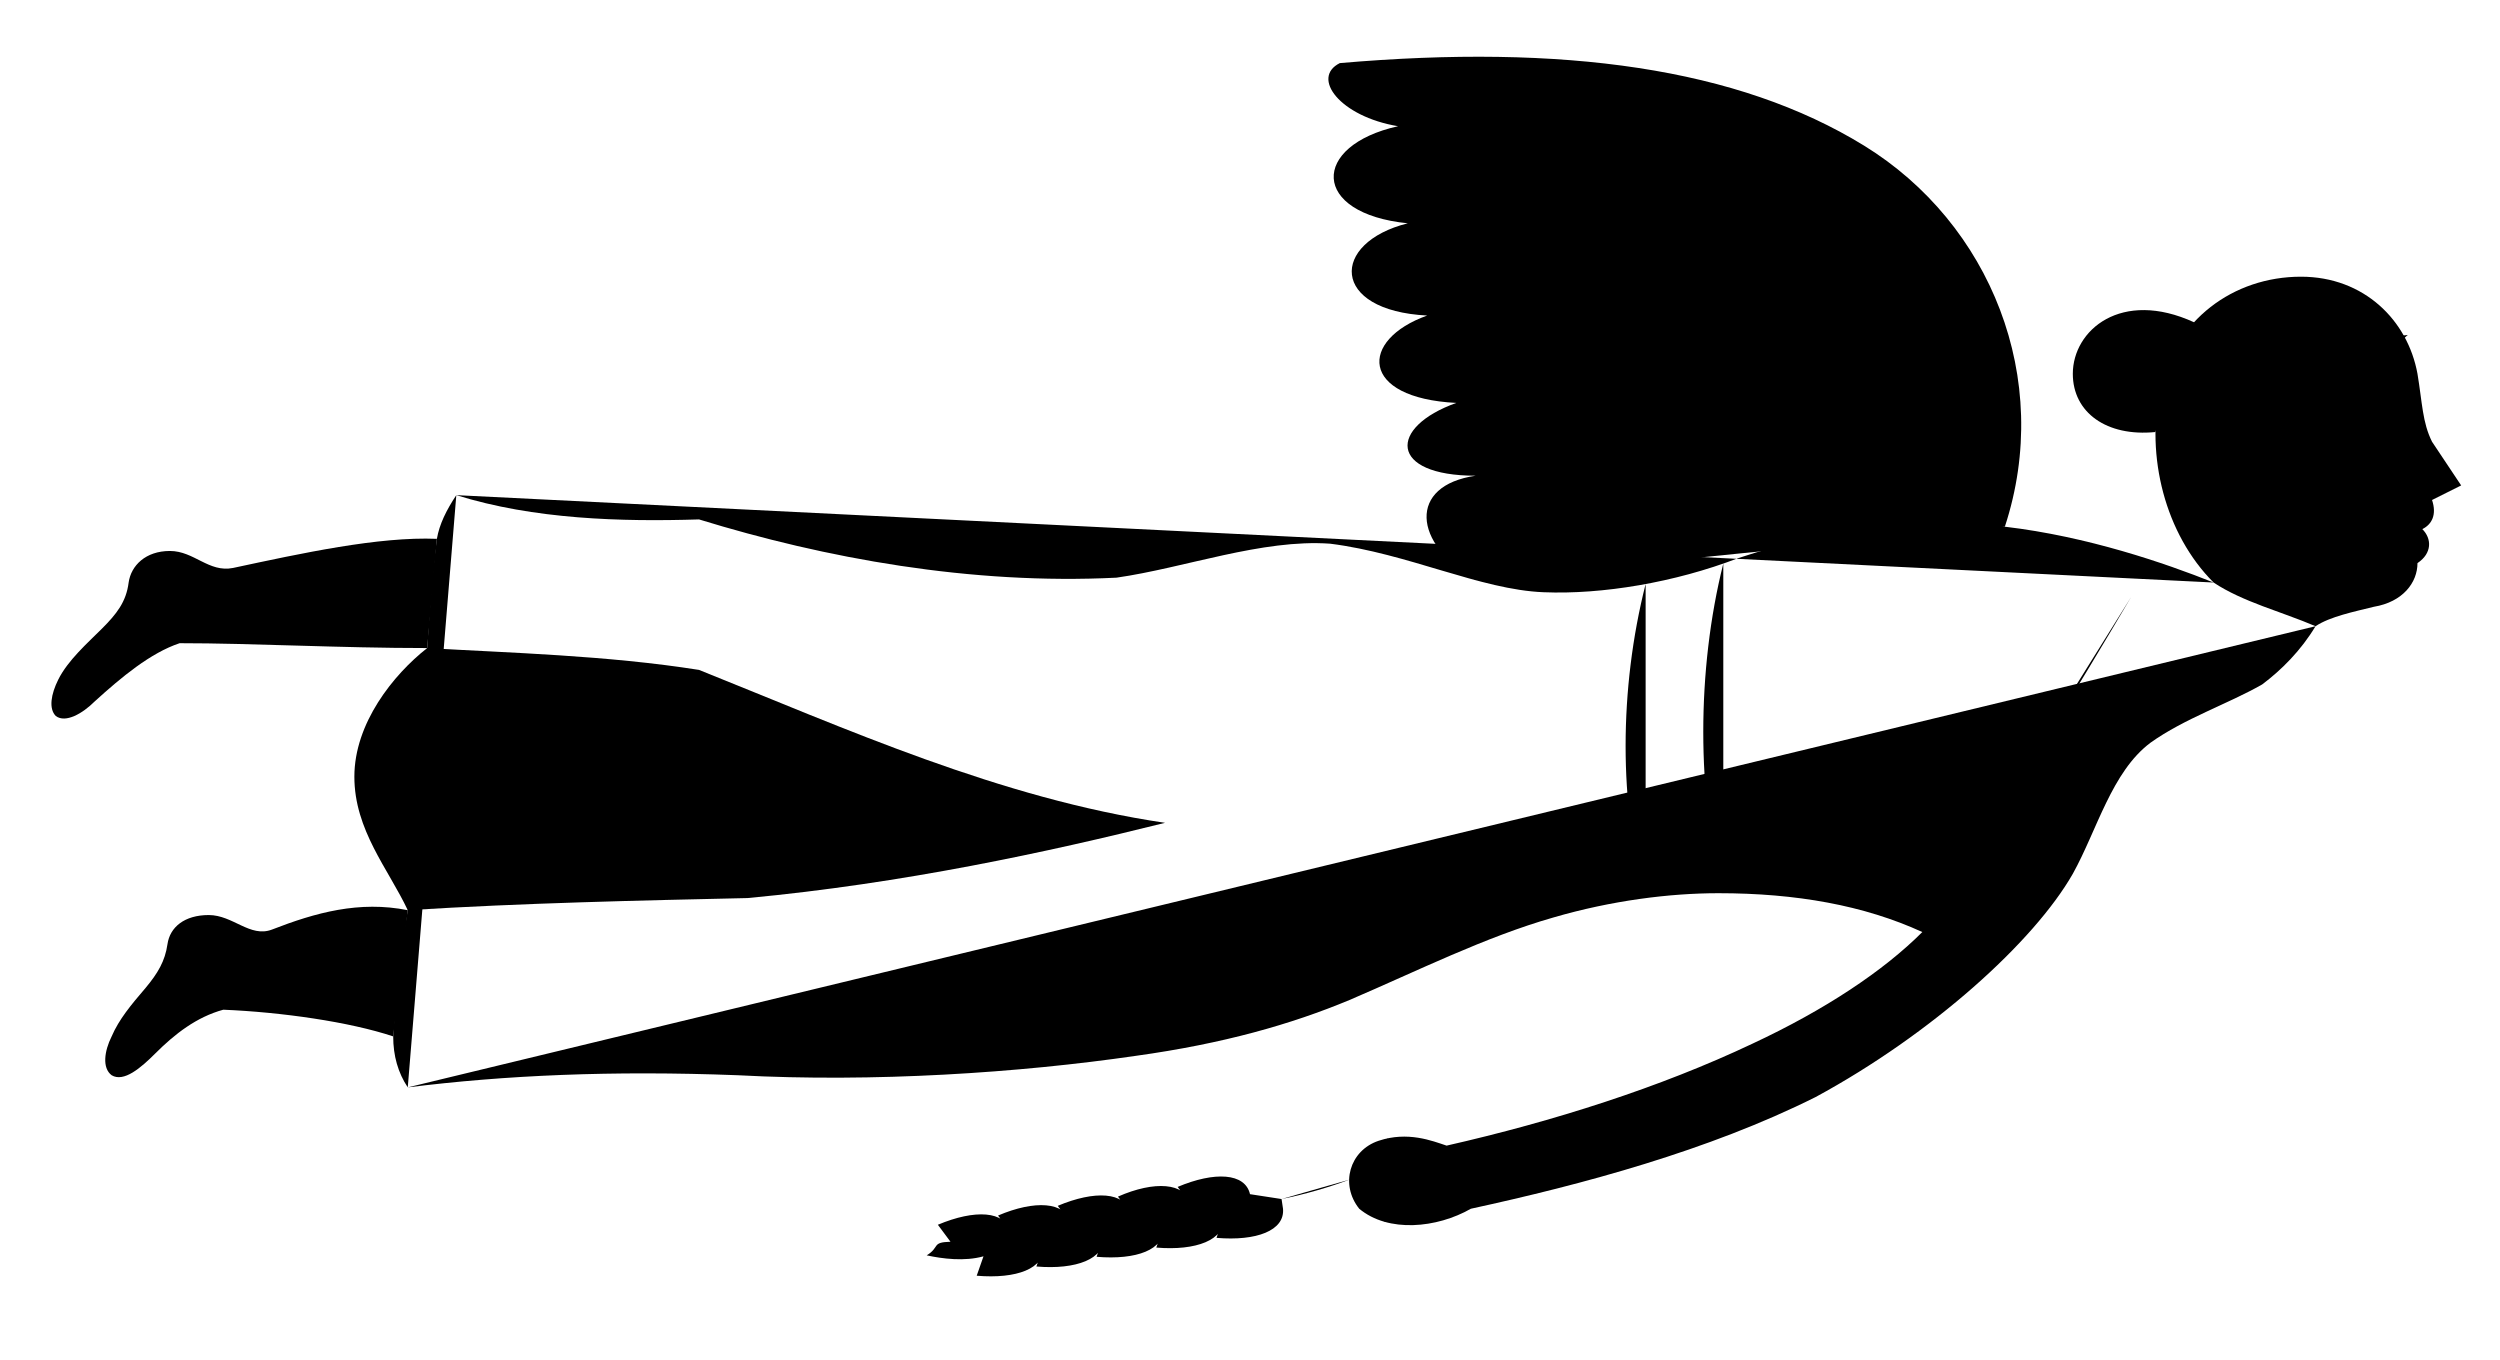
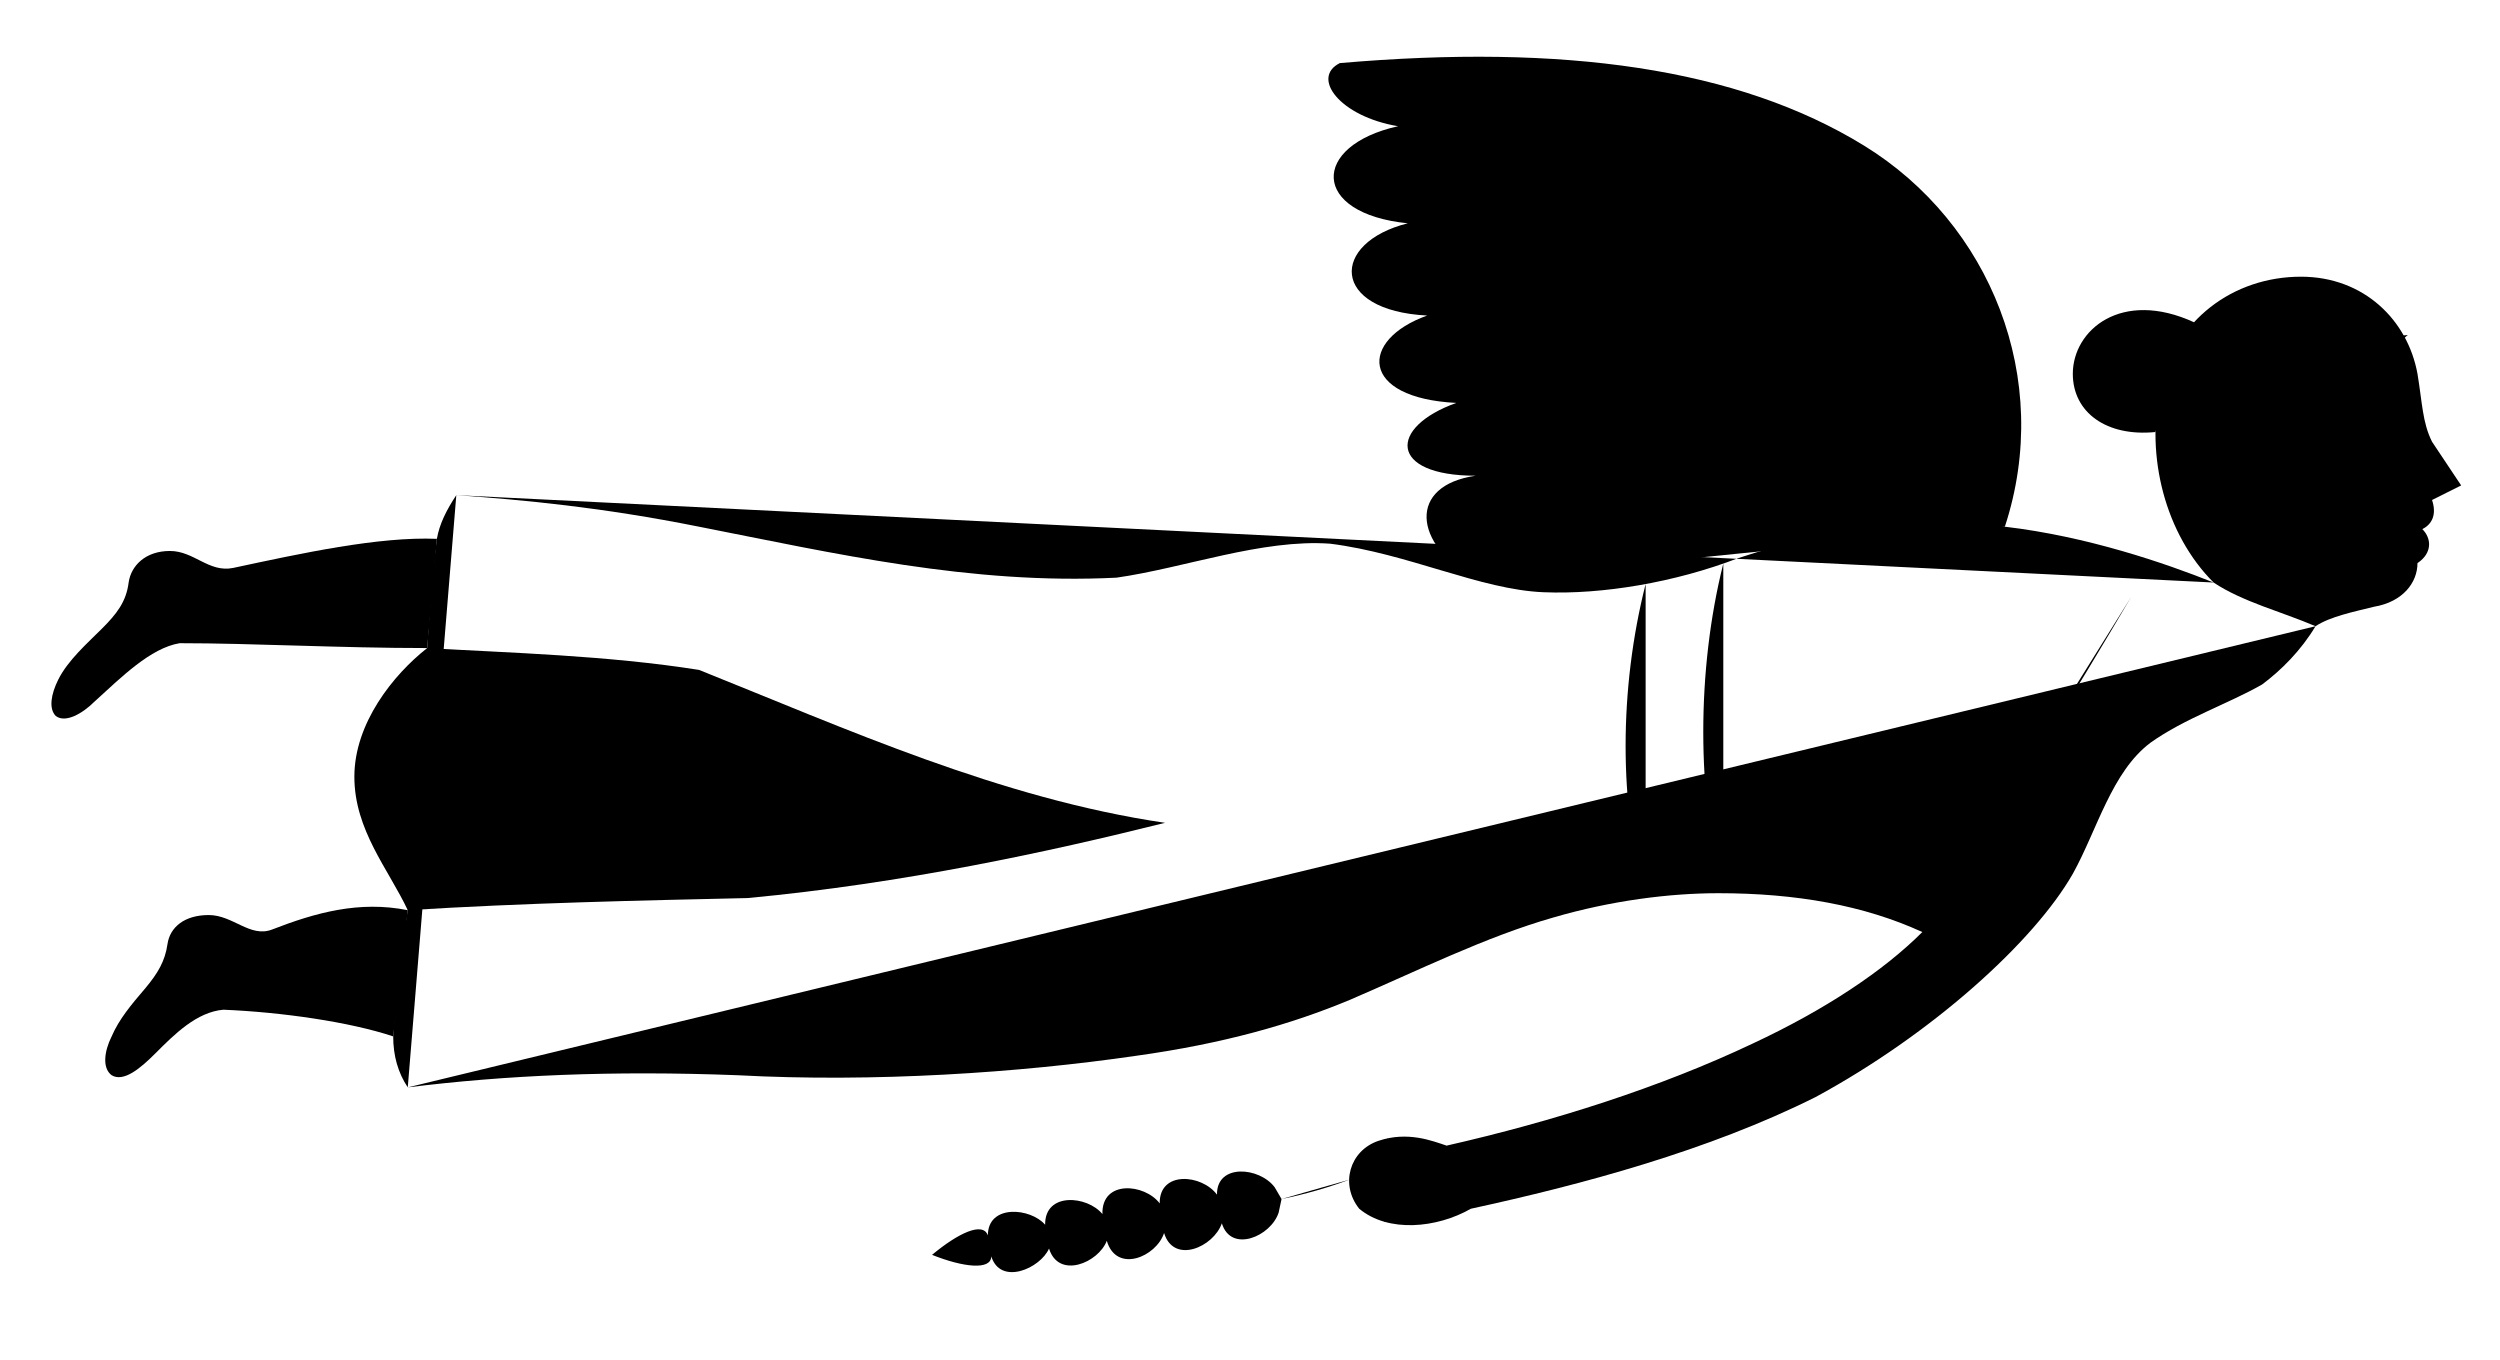
<svg xmlns="http://www.w3.org/2000/svg" viewBox="-230 -180 515 280">
  <g>
    <path d="M 226 -60 C 216 -70 212 -86 215 -100 C 218 -114 230 -123 244 -123 C 257 -123 266 -114 268 -103 C 269 -97 269 -93 271 -89 L 277 -80 L 271 -77 C 272 -74 271 -72 269 -71 C 271 -69 271 -66 268 -64 C 268 -60 265 -56 259 -55 C 255 -54 250 -53 247 -51 C 240 -54 232 -56 226 -60 Z" />
    <path d="M 222 -113.6 C 207 -120.5 197 -112 197 -103 C 197 -95 204 -90 214 -91" />
    <path class="fine" d="M 266 -111 C 254 -110 242 -105 234 -97 C 229 -91 227 -84 227 -76 M 254 -95 C 257 -97 261 -97 264 -94" />
  </g>
  <g>
-     <path d="M 226 -60 C 216 -64 200 -69.5 183 -71.5 C 166 -73.5 146 -71 128 -65 C 115 -60 100 -57.5 88 -58 C 75 -58.5 60 -66 44 -68 C 30 -69 14 -63 0 -61 C -30 -59.5 -60 -65 -86 -73 C -102 -72.5 -120 -73 -136 -78" />
+     <path d="M 226 -60 C 216 -64 200 -69.5 183 -71.5 C 166 -73.5 146 -71 128 -65 C 115 -60 100 -57.5 88 -58 C 75 -58.5 60 -66 44 -68 C 30 -69 14 -63 0 -61 C -30 -59.5 -58 -66 -86 -71.5 C -106 -75.5 -122 -77 -136 -78" />
    <path d="M 247 -51 C 244 -46 240 -42 236 -39 C 229 -35 220 -32 213 -27 C 205 -21 202 -9 197 0 C 189 14 168 33 144 46 C 122 57 96 64 73 69 C 66 73 56 74 50 69 C 46 64 48 57 54 55 C 60 53 65 55 68 56 C 90 51 112 44 131 35 C 146 28 158 20 166 12 C 154 6.5 140 4 124 4 C 114 4 102 5.5 90 9 C 76 13 62 20 48 26 C 36 31 22 35 4 37.5 C -20 41 -50 43 -78 41.5 C -104 40.5 -126 41.5 -146 44" />
    <path d="M 125 -63.9 C 119.5 -42 119.5 -16 125 4 M 109 -59.7 C 103.5 -38 103.5 -14 109 5" />
    <path class="fine" d="M 209 -57 C 199 -40 182 -12 166 12" />
    <path class="fine" d="M 55.8 54.5 C 60 58 60 67 55.1 71.7" />
  </g>
  <g>
    <path d="M 183 -71.5 C 193 -102 180 -134 154 -150 C 128 -166 92 -171 46 -167 C 40 -164 46 -156 58 -154 C 40 -150 40 -136 60 -134 C 44 -130 44 -116 64 -115 C 50 -110 50 -98 70 -97 C 56 -92 56 -82 74 -82 C 60 -80 61 -68 74 -60.5" />
    <path class="fine" d="M 170 -110 C 140 -129 98 -147 58 -154 M 120 -110 C 102 -113 84 -115 64 -115" />
  </g>
  <g>
    <path d="M -136 -78 C -138 -75 -139.5 -72 -140 -69 C -141 -61.5 -141.5 -54 -142 -46.5 C -149 -41 -157 -31 -157 -20 C -157 -9 -150 -1 -146 7.5 C -147.5 16 -148.5 25 -149 33.5 C -149 37.5 -148 41 -146 44" />
-     <path d="M -140 -69 C -152 -69.5 -168 -66 -182 -63 C -187 -62 -190 -66.5 -195 -66.5 C -200 -66.5 -203 -63.5 -203.5 -60 C -204 -56 -206 -53.5 -209 -50.5 C -212 -47.5 -216 -44 -218 -40 C -219.5 -37 -220 -34 -218.5 -32.5 C -216.5 -31 -213 -33 -210.5 -35.5 C -205 -40.5 -199 -45.5 -193 -47.5 C -178 -47.5 -160 -46.5 -142 -46.5" />
-     <path d="M -146 7.5 C -156 5.5 -165 8 -174 11.5 C -178.5 13.2 -182 8.5 -187 8.5 C -192 8.5 -195 11 -195.5 14.5 C -196 18 -197.5 20.5 -200 23.5 C -203 27 -205.5 30 -207 33.5 C -208.5 36.5 -209 40 -207 41.5 C -204.5 43 -201 40 -198 37 C -194 33 -189.5 29.5 -184 28 C -172 28.5 -158 30.5 -149 33.5" />
+     <path d="M -140 -69 C -152 -69.5 -168 -66 -182 -63 C -187 -62 -190 -66.5 -195 -66.5 C -200 -66.5 -203 -63.5 -203.5 -60 C -204 -56 -206 -53.5 -209 -50.5 C -212 -47.5 -216 -44 -218 -40 C -219.5 -37 -220 -34 -218.5 -32.5 C -216.5 -31 -213 -33 -210.5 -35.5 C -205 -40.5 -199 -46.5 -193 -47.5 C -178 -47.5 -160 -46.5 -142 -46.5" />
+     <path d="M -146 7.5 C -156 5.5 -165 8 -174 11.5 C -178.5 13.2 -182 8.5 -187 8.5 C -192 8.5 -195 11 -195.5 14.5 C -196 18 -197.5 20.5 -200 23.5 C -203 27 -205.5 30 -207 33.5 C -208.5 36.5 -209 40 -207 41.5 C -204.5 43 -201 40 -198 37 C -194 33 -189.5 28.5 -184 28 C -172 28.5 -158 30.5 -149 33.5" />
    <path class="fine" d="M -142 -46.5 C -125 -45.5 -105 -45 -86 -42 C -56 -30 -24 -15.5 10 -10.5 C -14 -4.5 -44 2 -76 5 C -98 5.5 -122 6 -146 7.5" />
  </g>
  <g>
    <path d="M 48 63 C 44 64.5 39 66 34 67" />
-     <path d="M 34 67 L 34.3 69 C 34.7 73.5 28.8 75.7 20.6 75 L 22 70.9 C 22.4 75.4 16.4 77.7 8.2 77 L 9.6 72.9 C 10 77.4 4.1 79.6 -4.1 78.9 L -2.7 74.8 C -2.3 79.3 -8.3 81.6 -16.5 80.9 L -15.1 76.8 C -14.7 81.3 -20.6 83.5 -28.8 82.8 L -27.4 78.8 C -31.3 79.9 -35.9 79.3 -39.1 78.6 C -36.3 76.9 -38.2 75.9 -34.2 75.8 L -36.8 72.3 C -29.2 69.1 -22.9 69.4 -21.9 73.8 L -24.4 70.4 C -16.9 67.2 -10.5 67.5 -9.5 71.9 L -12.1 68.4 C -4.5 65.2 1.8 65.5 2.8 69.9 L 0.3 66.5 C 7.8 63.2 14.2 63.6 15.2 68 L 12.6 64.5 C 20.2 61.3 26.5 61.6 27.5 66 L 34 67" />
-     <path class="fine" d="M -16.5 80.9 L -32.5 89 M -28.8 82.8 L -44.8 91 M -24.4 70.4 L -42.2 67.6 M -36.8 72.3 L -54.6 69.5" />
+     <path d="M 34 67 L 32.6 64.6 C 29.5 60.4 20.6 59.6 20.7 66.1 C 17.6 61.9 8.8 61.1 8.9 67.9 C 5.8 63.8 -3.1 63 -2.9 70.1 C -6 66.3 -14.8 65.5 -14.7 72.3 C -17.7 68.8 -26.5 68 -26.5 74.5 C -27.5 71.6 -32.6 74 -38 78.5 C -31.5 81.1 -25.8 81.7 -25.8 78.8 C -23.9 84.9 -15.7 81.3 -13.9 77.2 C -11.9 83.6 -3.7 80.1 -2 75.6 C 0 82.4 8.2 78.9 9.8 74 C 11.8 80.5 20 76.9 21.7 72 C 23.6 78.2 31.8 74.7 33.4 69.8 Z" />
+     <path class="fine" d="M -13.8 69.1 L -29.6 66.6 M -12.1 79.9 L -26.3 87.2 M -25.6 71.4 L -43.4 68.6 M -24 81.3 L -40 89.5" />
  </g>
</svg>
